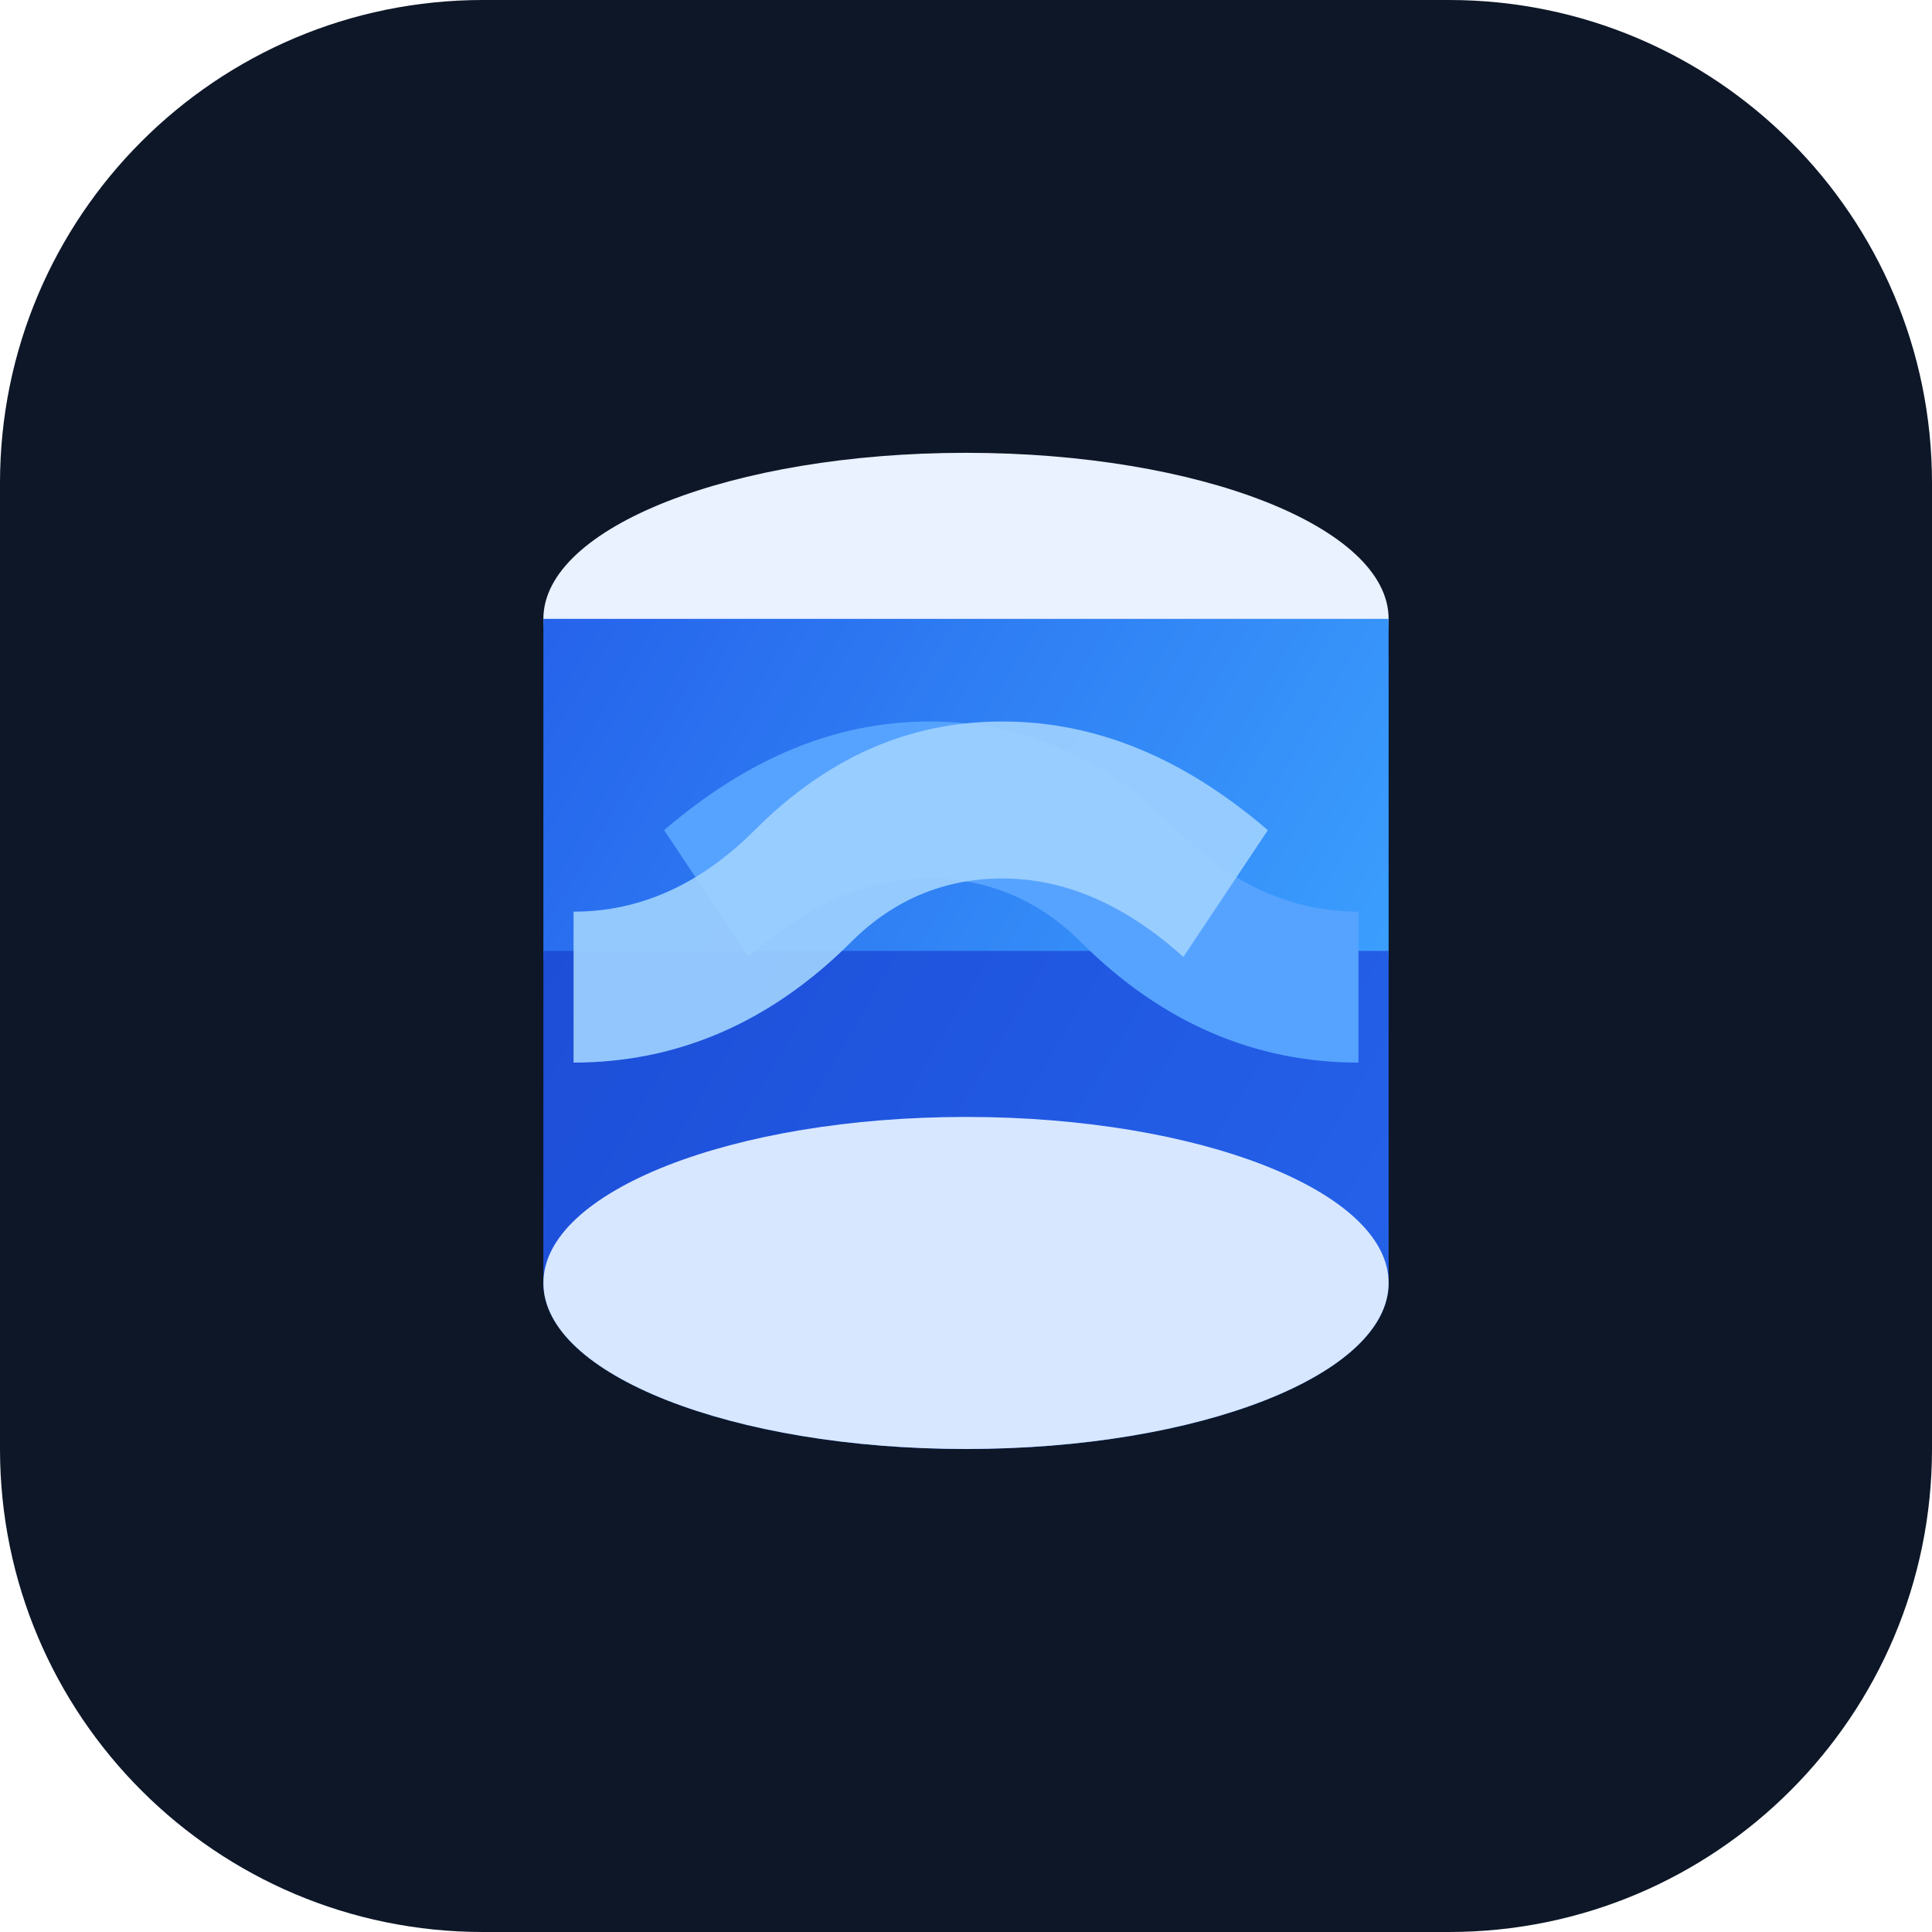
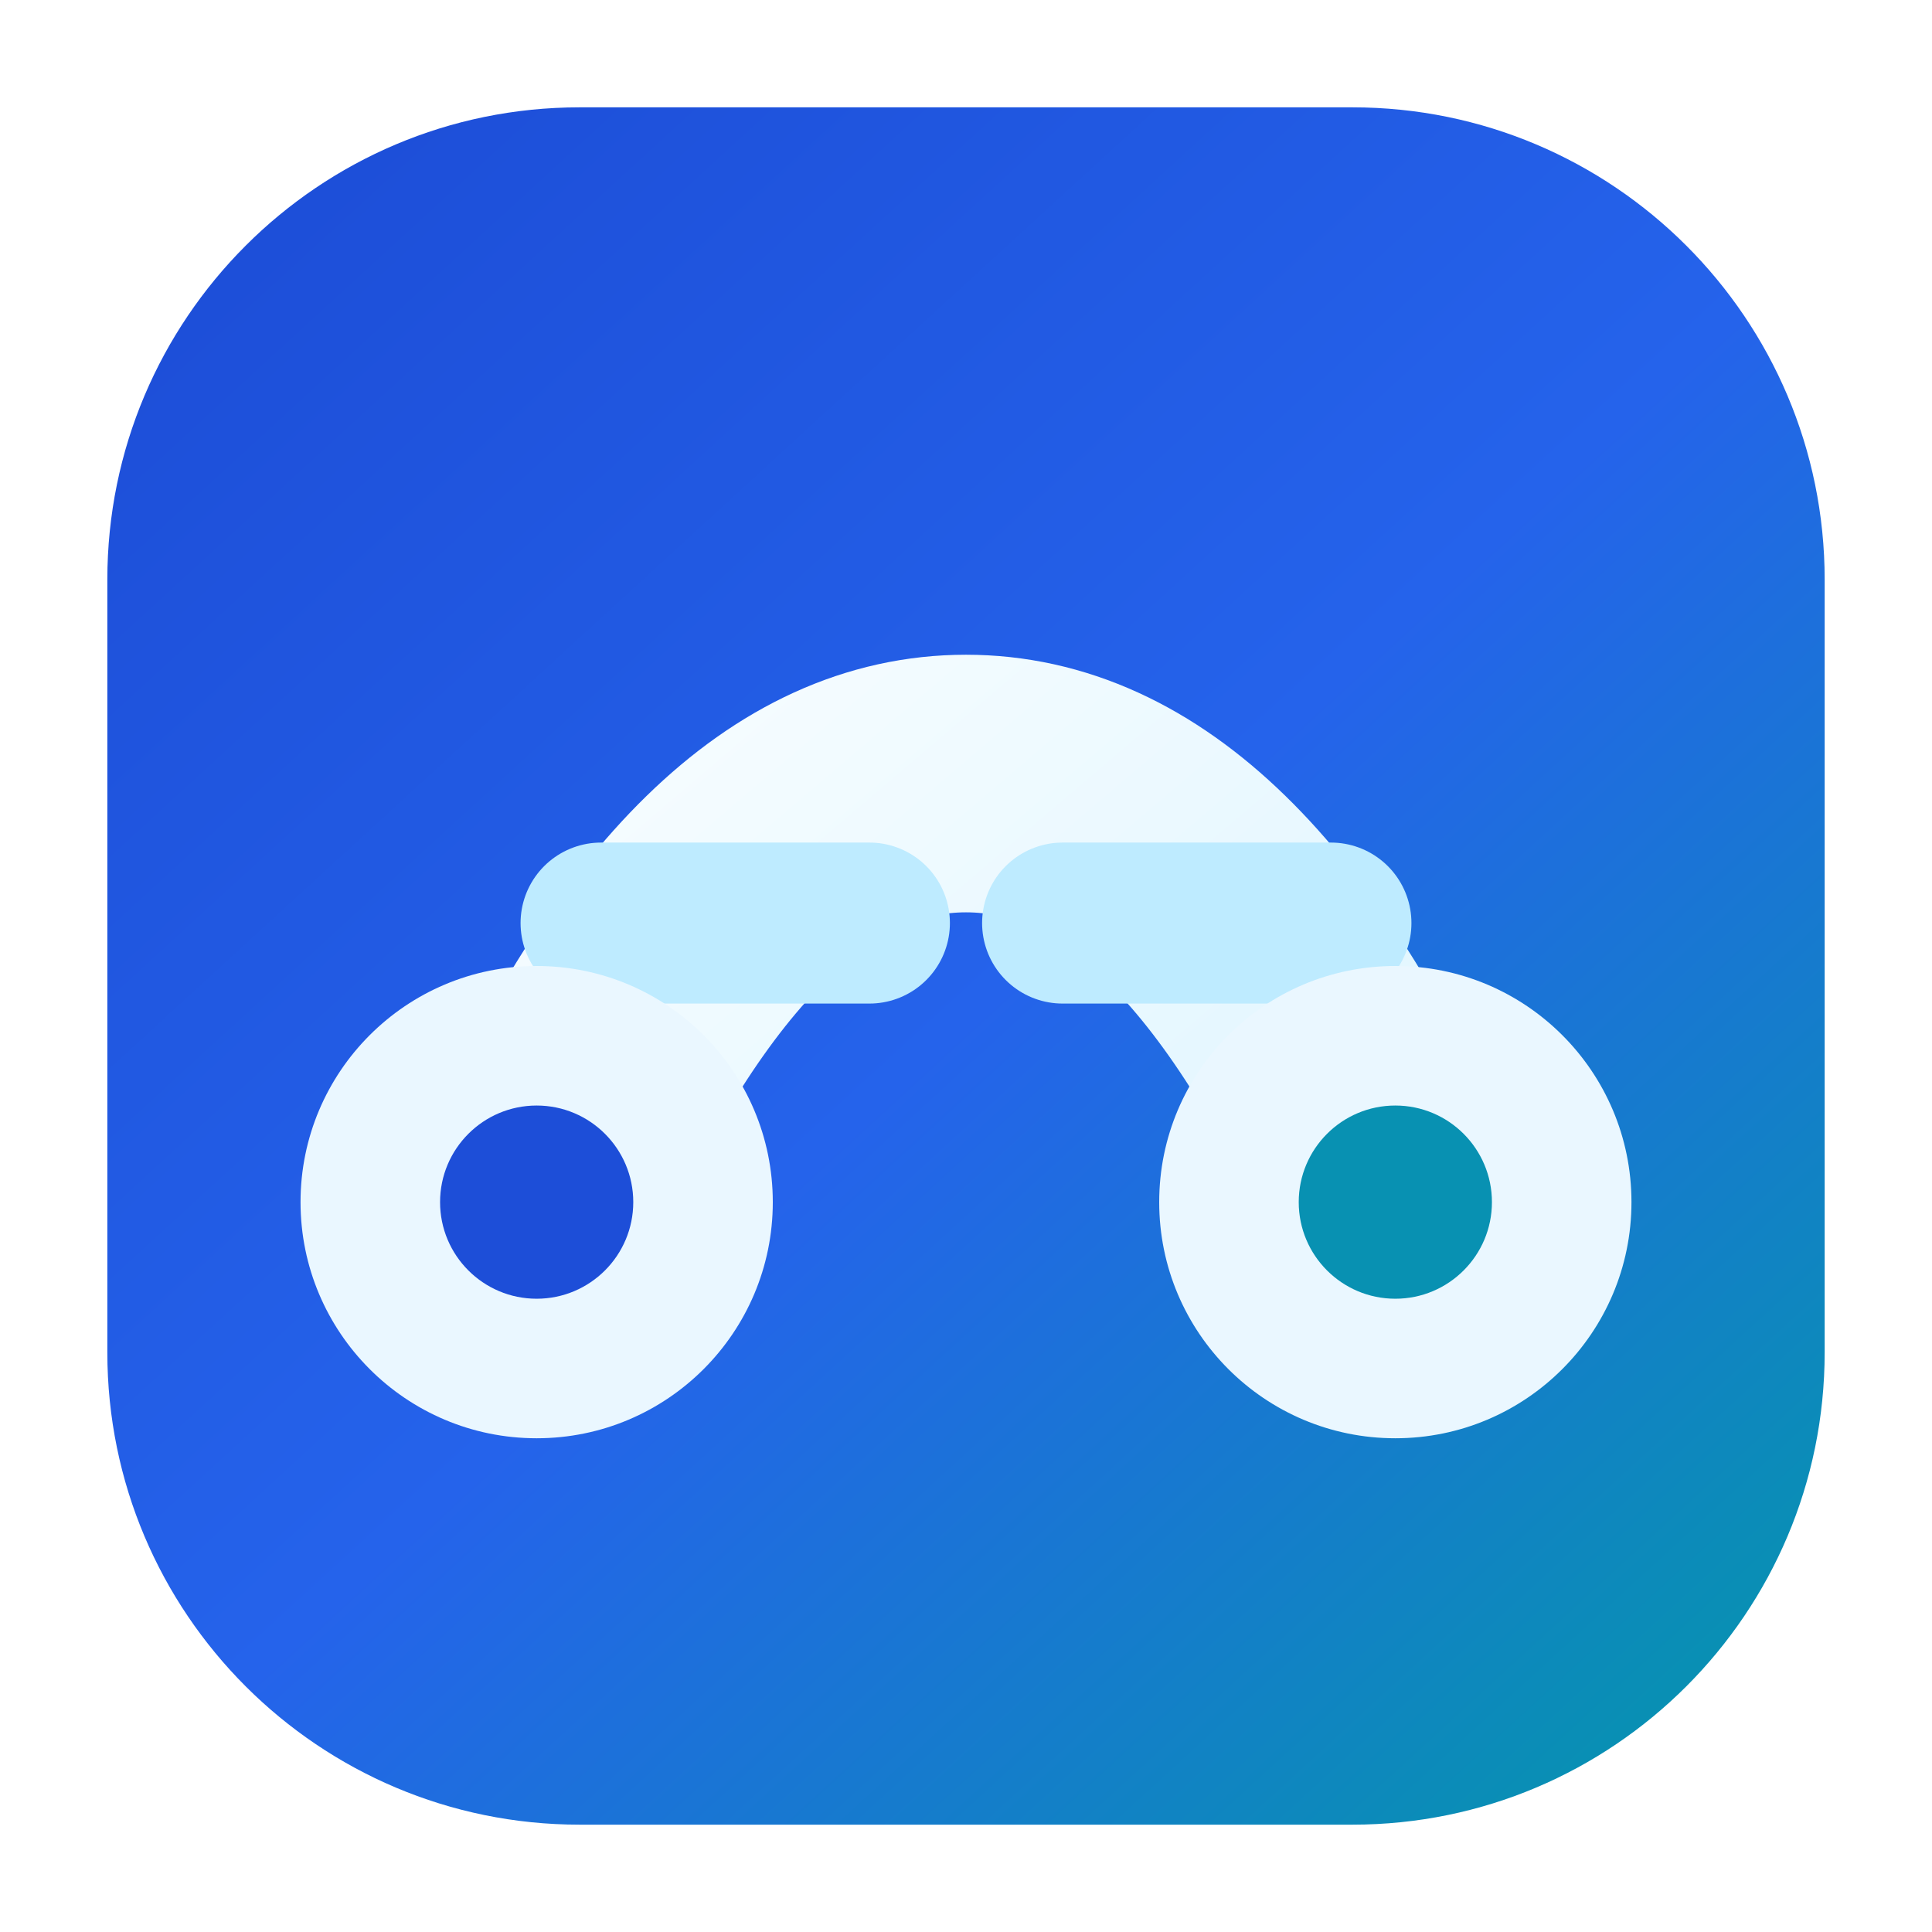
- <svg xmlns="http://www.w3.org/2000/svg" viewBox="0 0 64 64" fill="none">
-   <rect width="64" height="64" rx="16" fill="#0D1728" />
-   <path d="M18 20.5C18 17.462 24.268 15 32 15C39.732 15 46 17.462 46 20.5C46 23.538 39.732 26 32 26C24.268 26 18 23.538 18 20.5Z" fill="#EAF1FF" />
-   <path d="M18 20.5V31.5C18 34.538 24.268 37 32 37C39.732 37 46 34.538 46 31.5V20.5" fill="url(#paint0_linear_apple)" />
-   <path d="M18 31.5V42.5C18 45.538 24.268 48 32 48C39.732 48 46 45.538 46 42.5V31.5" fill="url(#paint1_linear_apple)" />
-   <path d="M22 27.5C24.8 25.1 27.7 23.9 30.8 23.9C33.9 23.9 36.6 25.1 39 27.5C40.8 29.3 42.8 30.2 45 30.2V35.2C41.6 35.2 38.5 33.9 35.8 31.2C34.4 29.8 32.7 29.1 30.8 29.1C28.8 29.1 26.8 29.9 24.8 31.7L22 27.5Z" fill="#56A3FF" />
-   <path d="M42 27.5C39.2 25.1 36.3 23.9 33.2 23.9C30.1 23.9 27.4 25.1 25 27.5C23.2 29.3 21.2 30.2 19 30.2V35.2C22.4 35.2 25.5 33.9 28.2 31.2C29.6 29.8 31.3 29.1 33.2 29.1C35.2 29.1 37.2 29.9 39.2 31.7L42 27.5Z" fill="#9DD0FF" fill-opacity=".92" />
-   <ellipse cx="32" cy="42.5" rx="14" ry="5.5" fill="#D7E7FF" />
+ <svg xmlns="http://www.w3.org/2000/svg" viewBox="0 0 180 180" role="img" aria-label="DataBridge">
  <defs>
-     <linearGradient id="paint0_linear_apple" x1="18" y1="20.5" x2="46" y2="37" gradientUnits="userSpaceOnUse">
-       <stop stop-color="#2563EB" />
-       <stop offset="1" stop-color="#3DA4FF" />
+     <linearGradient id="bg" x1="24" y1="18" x2="156" y2="162" gradientUnits="userSpaceOnUse">
+       <stop stop-color="#1D4ED8" />
+       <stop offset=".52" stop-color="#2563EB" />
+       <stop offset="1" stop-color="#0891B2" />
    </linearGradient>
-     <linearGradient id="paint1_linear_apple" x1="18" y1="31.5" x2="46" y2="48" gradientUnits="userSpaceOnUse">
-       <stop stop-color="#1D4ED8" />
-       <stop offset="1" stop-color="#2563EB" />
+     <linearGradient id="shine" x1="44" y1="36" x2="136" y2="144" gradientUnits="userSpaceOnUse">
+       <stop stop-color="#FFFFFF" />
+       <stop offset="1" stop-color="#D8F3FF" />
    </linearGradient>
  </defs>
+   <rect x="10" y="10" width="160" height="160" rx="44" fill="url(#bg)" />
+   <path d="M50 112c11.5-26 24.8-39 40-39s28.5 13 40 39" fill="none" stroke="url(#shine)" stroke-width="24" stroke-linecap="round" />
+   <path d="M56 86h25m18 0h25" fill="none" stroke="#BEEBFF" stroke-width="15" stroke-linecap="round" />
+   <circle cx="50" cy="112" r="22" fill="#EAF7FF" />
+   <circle cx="130" cy="112" r="22" fill="#EAF7FF" />
+   <circle cx="50" cy="112" r="9" fill="#1D4ED8" />
+   <circle cx="130" cy="112" r="9" fill="#0891B2" />
</svg>
